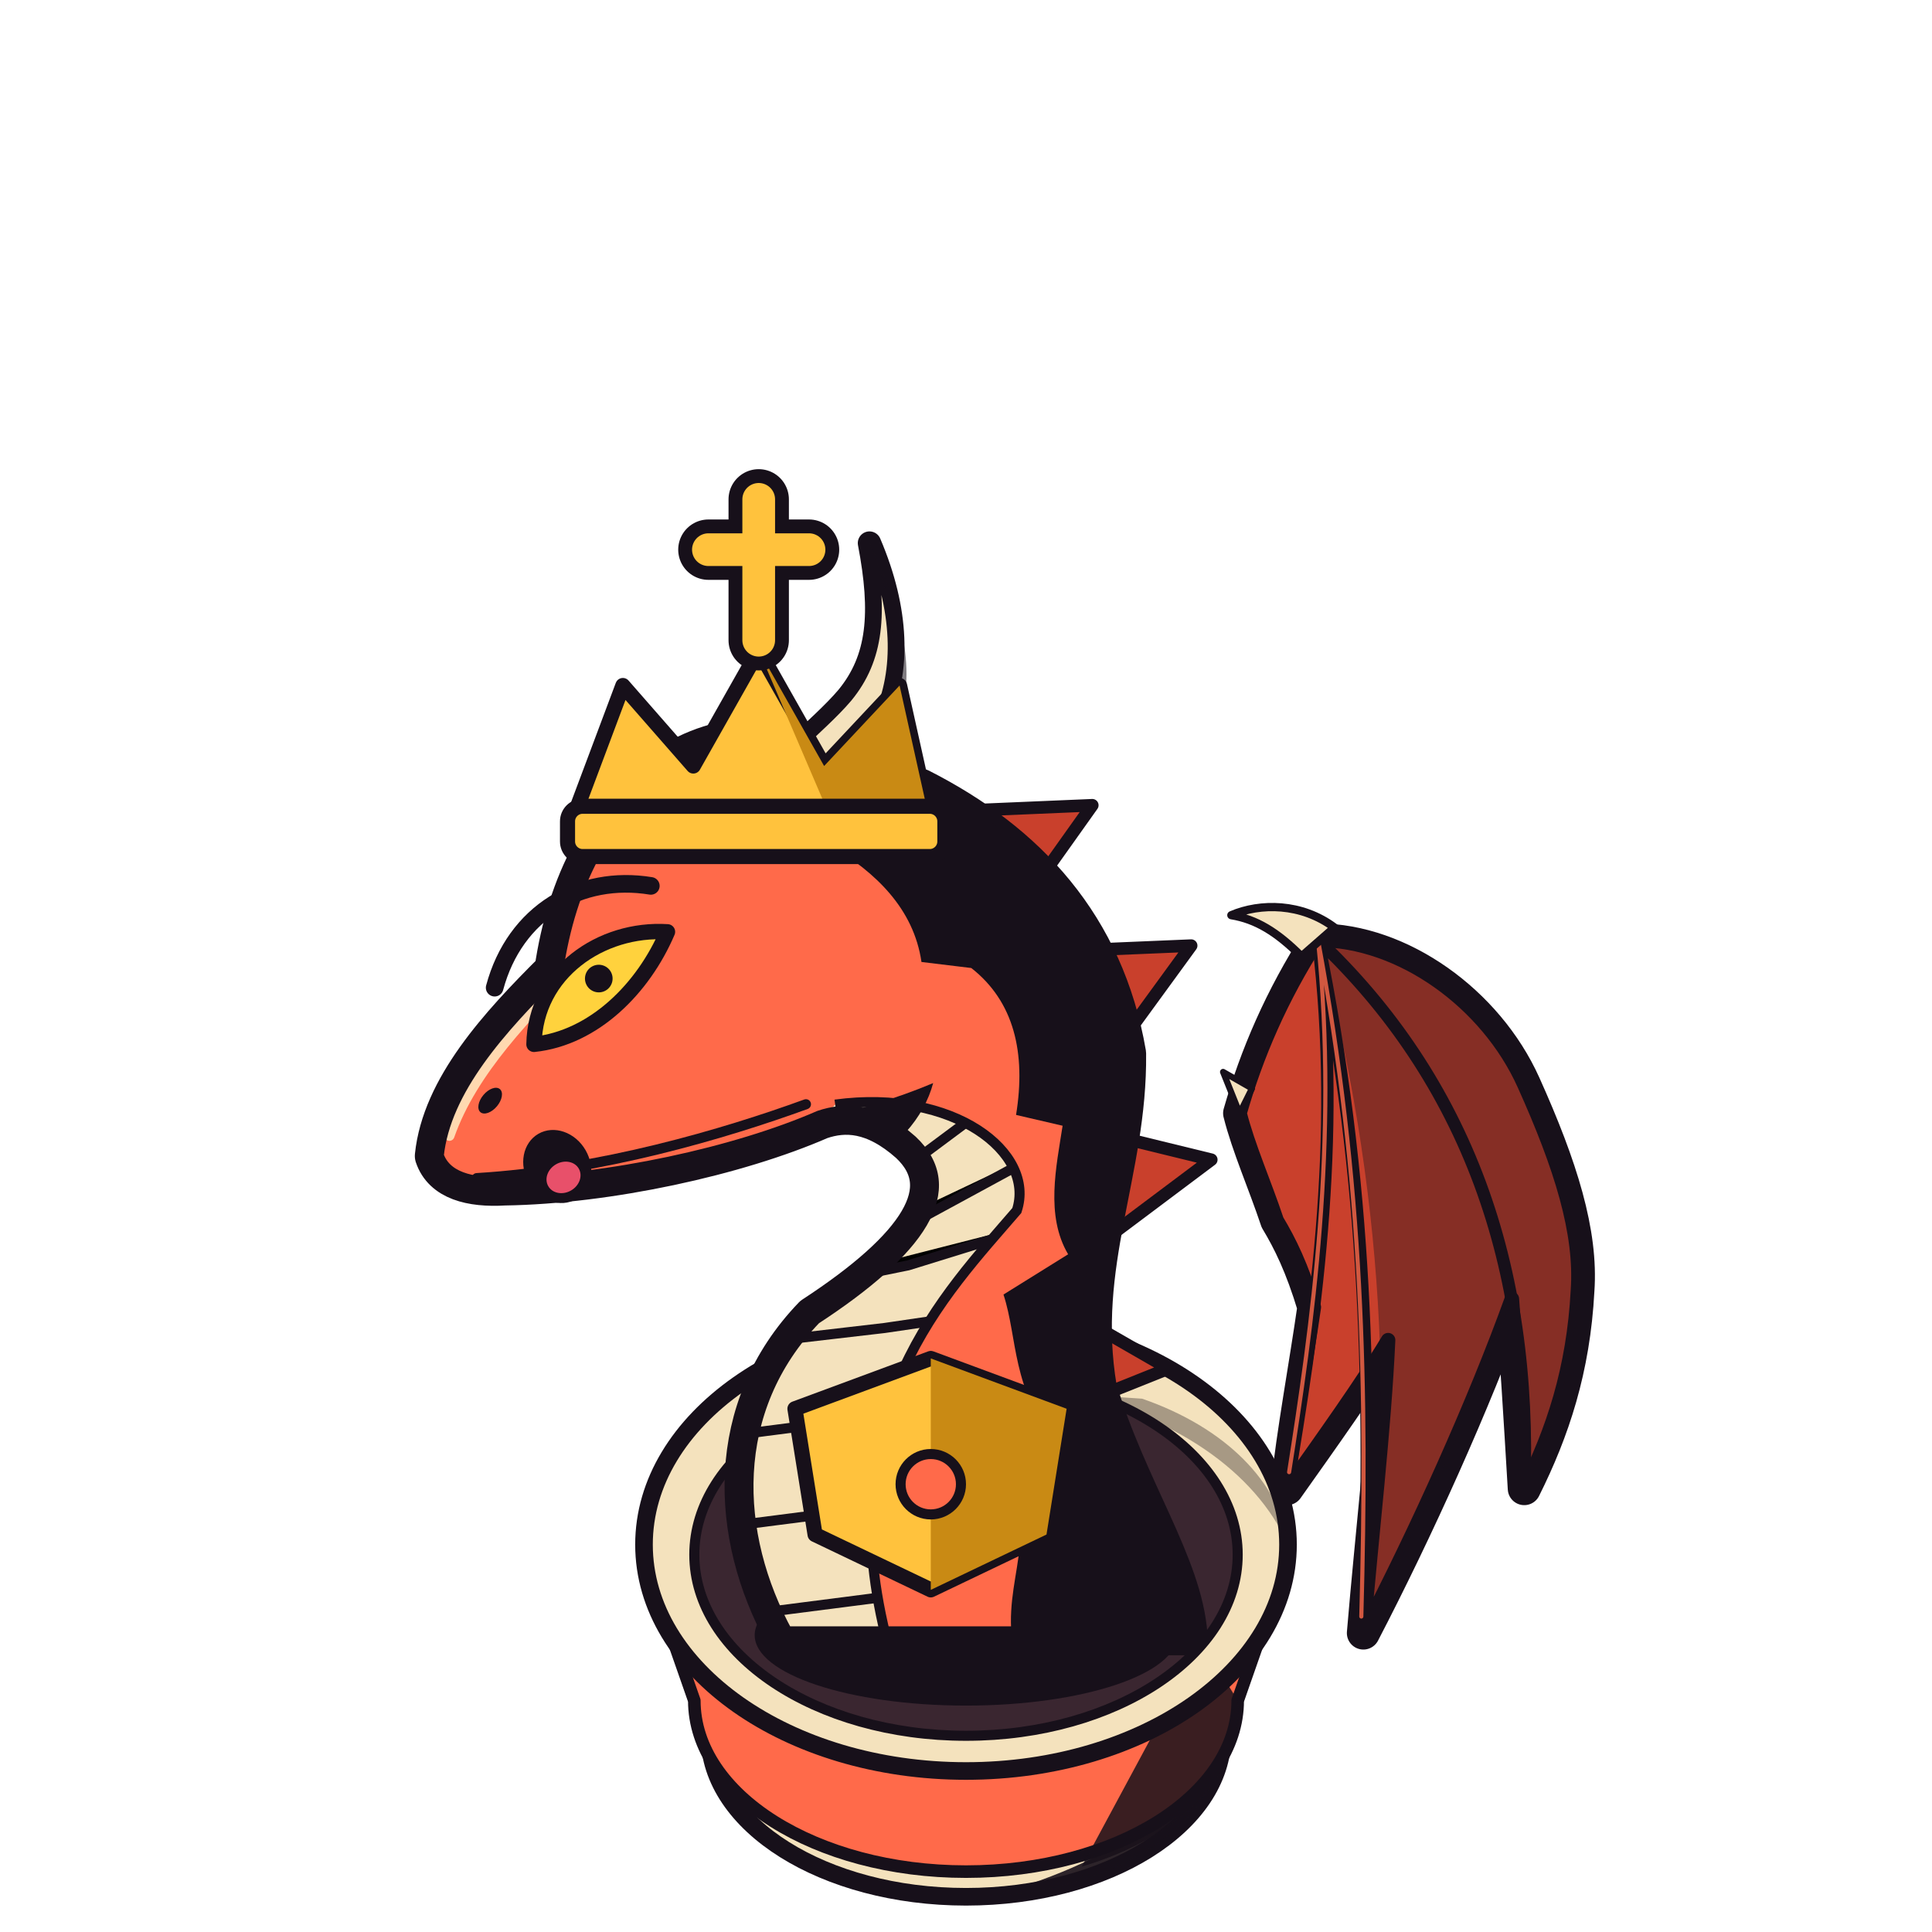
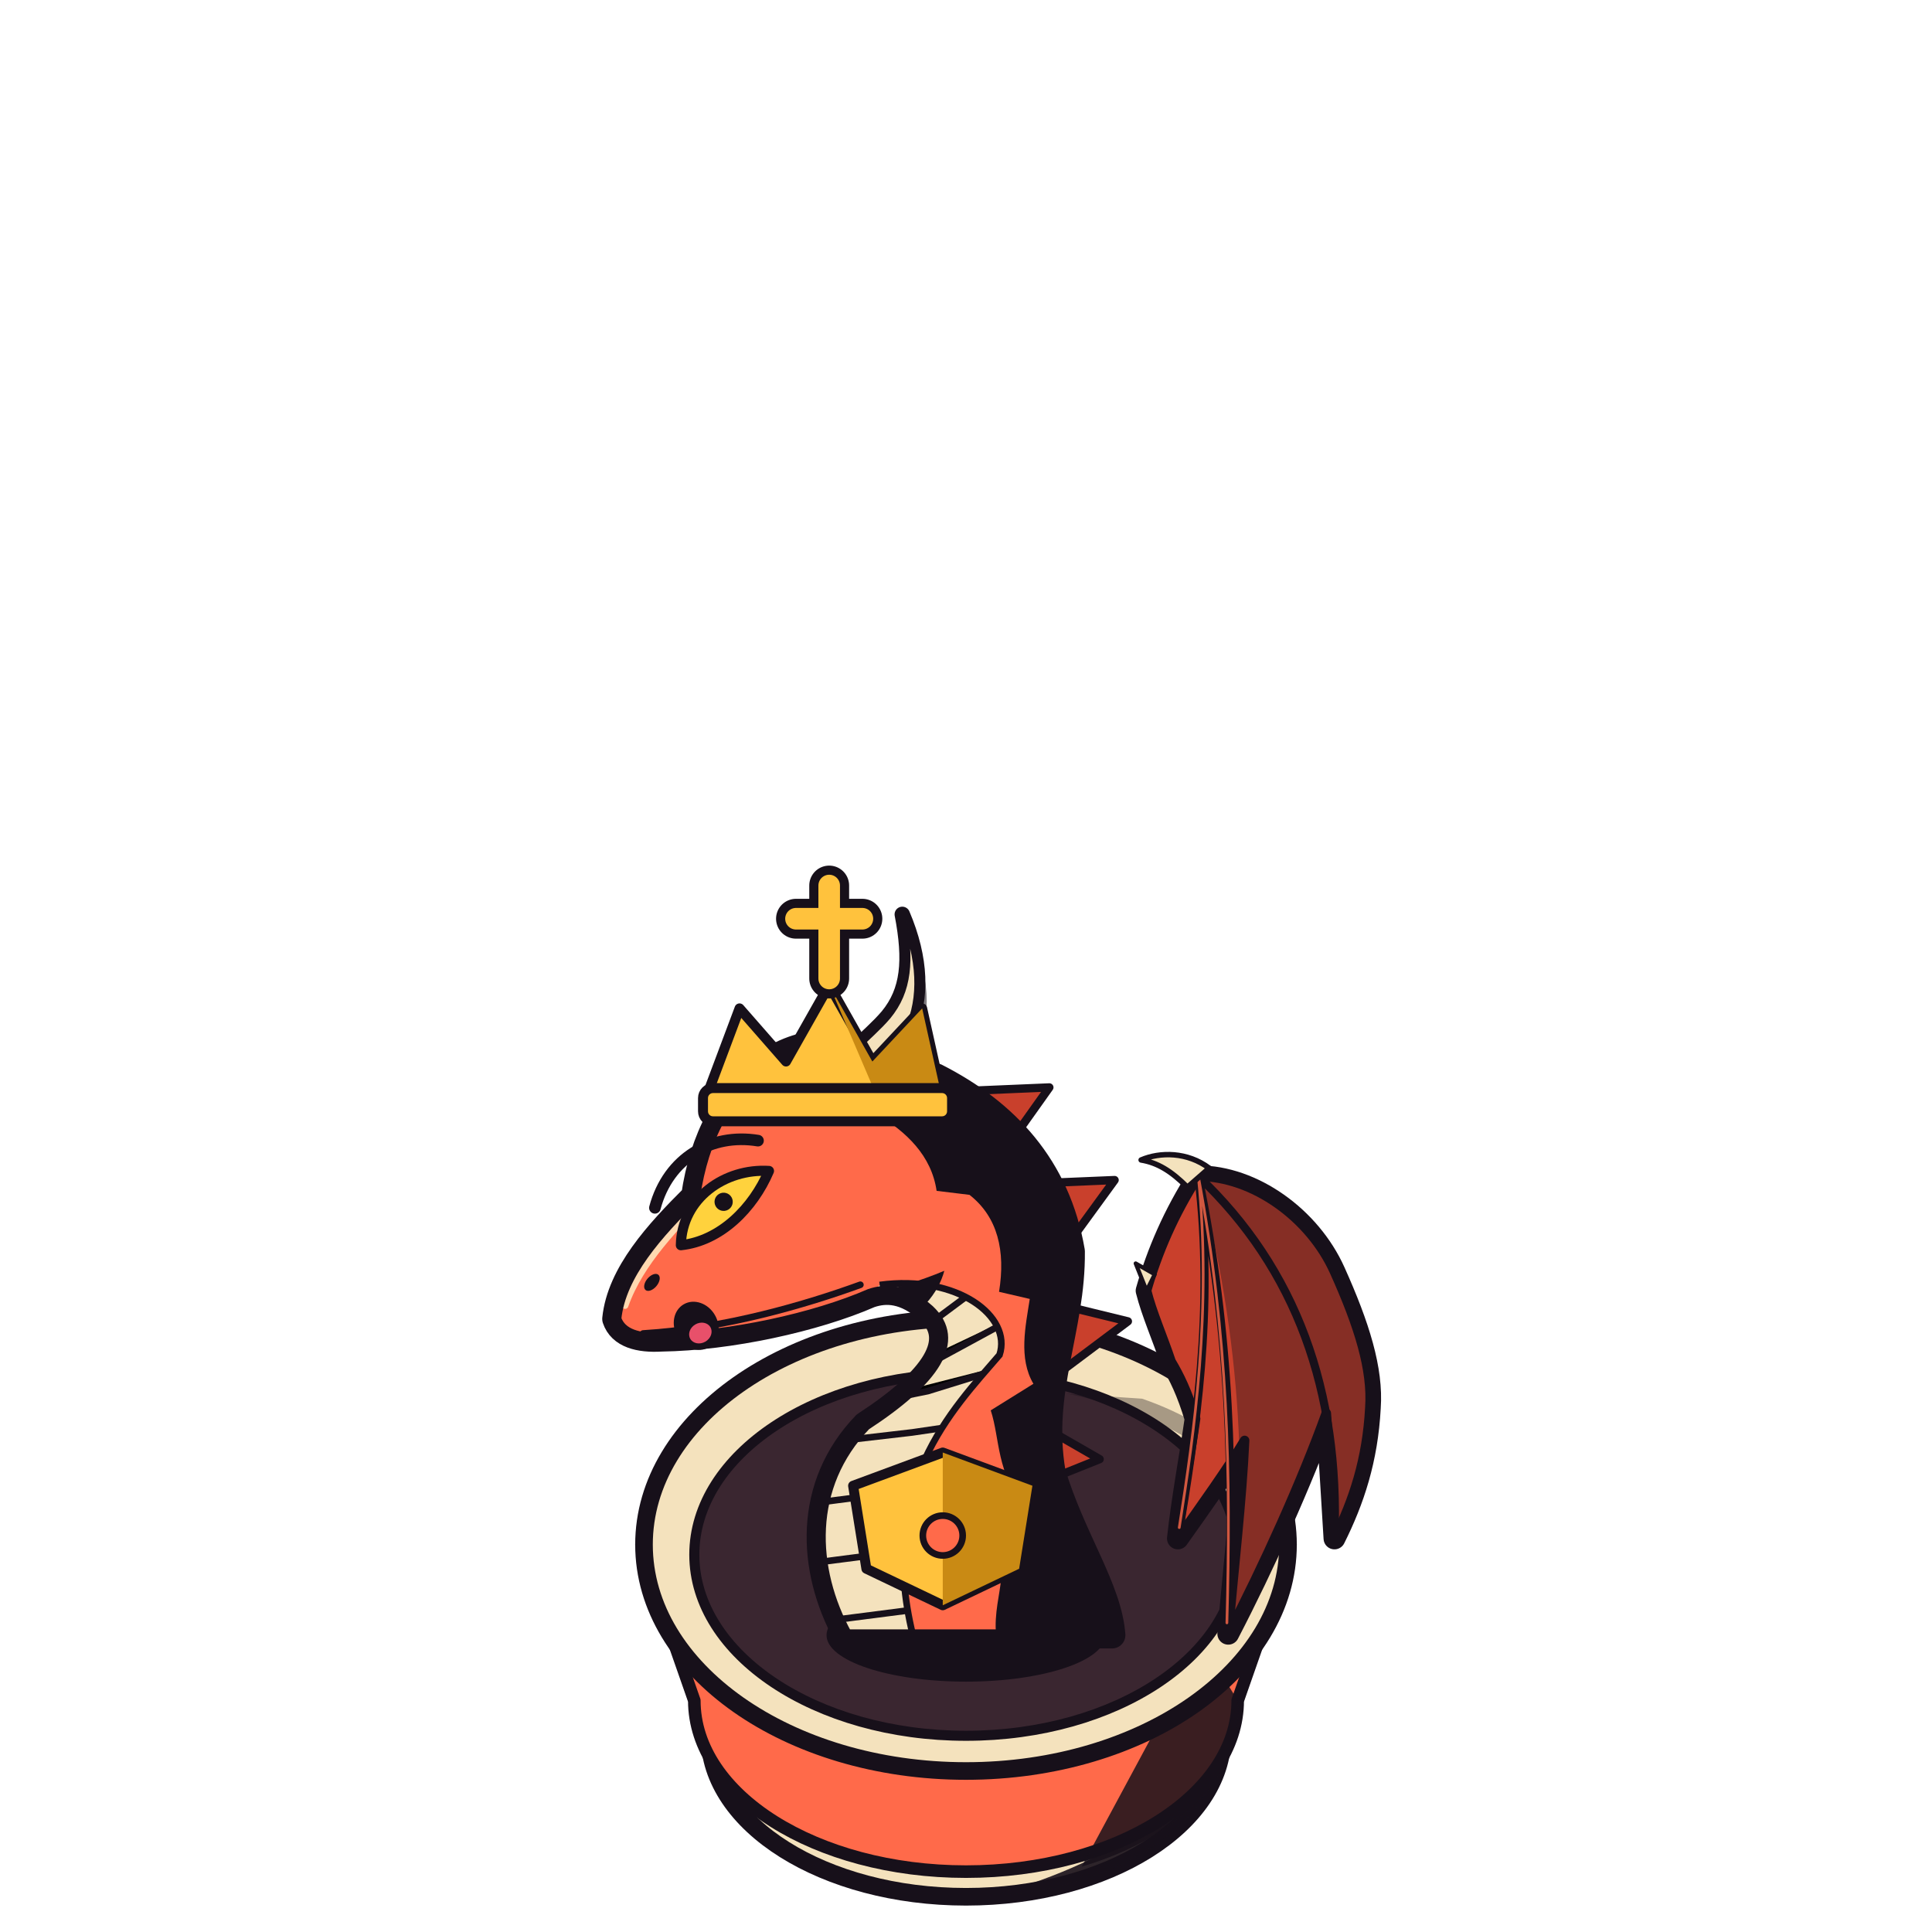
<svg xmlns="http://www.w3.org/2000/svg" viewBox="0 0 768 768" width="768" height="768">
  <path d="M256,614 L282,690 A102,64 0 0 0 486,690 L512,614 Z" fill="#f4e2bd" stroke="#17101a" stroke-width="7" stroke-linejoin="round" />
  <path d="M498,614 L486,690 A102,64 0 0 1 392,754 C440,742 478,716 486,690 Z" fill="#17101a" opacity=".9" />
  <path d="M262,636 L276,676 A108,68 0 0 0 492,676 L506,636 A128,90 0 0 1 262,636 Z" fill="#ff6a4a" stroke="#17101a" stroke-width="5" stroke-linejoin="round" />
  <path d="M470,640 L492,676 A108,68 0 0 1 430,742 L458,690 Z" fill="#17101a" opacity=".85" />
  <ellipse cx="384" cy="614" rx="128" ry="90" fill="#f4e2bd" stroke="#17101a" stroke-width="7" />
  <ellipse cx="384" cy="618" rx="108" ry="72" fill="#3a2630" stroke="#17101a" stroke-width="4" />
  <path d="M424,554 A128,90 0 0 1 512,614 A108,72 0 0 0 454,556 Z" fill="#17101a" opacity=".35" />
-   <ellipse cx="384" cy="650" rx="84" ry="28" fill="#17101a" />
-   <g transform="translate(478 618) scale(0.82) translate(-452 -560)">
-     <path d="M508,262 C548,262 590,292 608,332 C626,372 636,404 634,432 C632,470 622,500 608,528 C606,494 604,462 602,436 C584,486 556,548 530,598 C534,550 540,500 542,456 C530,476 510,504 493,528 C496,500 502,468 506,440 C500,420 494,408 488,398 C482,380 474,362 470,346 C478,318 490,290 508,262 Z" fill="none" stroke="#17101a" stroke-width="16" stroke-linejoin="round" />
-     <path d="M508,262 C548,262 590,292 608,332 C626,372 636,404 634,432 C632,470 622,500 608,528 C606,494 604,462 602,436 C584,486 556,548 530,598 C534,550 540,500 542,456 C530,476 510,504 493,528 C496,500 502,468 506,440 C500,420 494,408 488,398 C482,380 474,362 470,346 C478,318 490,290 508,262 Z" fill="#c9402c" stroke="#17101a" stroke-width="7" stroke-linejoin="round" />
-     <path d="M508,262 C548,262 590,292 608,332 C626,372 636,404 634,432 C632,470 622,500 608,528 C606,494 604,462 602,436 C584,486 556,548 530,598 C546,500 540,380 508,262 Z" fill="#17101a" opacity=".38" />
-     <path d="M508,262 C532,380 534,480 530,598 M508,262 C520,360 506,450 493,528 M508,262 C580,330 612,420 608,528" fill="none" stroke="#17101a" stroke-width="6" stroke-linecap="round" />
-     <path d="M508,262 C530,380 532,480 529,590 M508,262 C518,360 505,450 494,520" fill="none" stroke="#ff6a4a" stroke-width="2" stroke-linecap="round" opacity=".8" />
-     <path d="M470,346 L462,326 L476,334 Z" fill="#f4e2bd" stroke="#17101a" stroke-width="3" stroke-linejoin="round" />
-     <path d="M500,270 C488,258 478,252 466,250 C480,244 500,244 516,256 Z" fill="#f4e2bd" stroke="#17101a" stroke-width="4" stroke-linejoin="round" />
-   </g>
-   <path d="M382.4,322.3 L434.2,320.1 L404.9,361.3 Z" fill="#c9402c" stroke="#17101a" stroke-width="5" stroke-linejoin="round" />
-   <path d="M426.0,377.9 L473.5,375.9 L446.4,413.1 Z" fill="#c9402c" stroke="#17101a" stroke-width="5" stroke-linejoin="round" />
-   <path d="M441.0,451.1 L481.5,461.0 L443.5,489.5 Z" fill="#c9402c" stroke="#17101a" stroke-width="5" stroke-linejoin="round" />
-   <path d="M431.8,525.2 L464.5,544.0 L430.0,557.8 Z" fill="#c9402c" stroke="#17101a" stroke-width="5" stroke-linejoin="round" />
-   <clipPath id="c6">
-     <path d="M172.9,459.5 C175.7,432.4 198.4,407.7 220.4,385.8 C225.5,350.6 240.0,323.7 264.0,305.2 C287.2,289.5 315.0,289.6 335.7,305.4 L365.7,313.5 C408.2,335.1 438.9,368.2 447.6,418.8 C448.1,466.0 427.6,502.3 436.0,552.0 C448.0,592.0 470.0,622.0 472.0,650.0 L312.0,650.0 C290.0,610.0 288.0,560.0 323.3,523.3 C365.1,496.0 380.9,472.5 361.6,454.4 C347.4,441.8 335.8,441.6 326.1,444.9 C292.9,459.4 241.6,470.6 200.5,471.2 C187.1,472.0 176.1,469.1 172.9,459.5 Z" />
-   </clipPath>
-   <path d="M172.9,459.5 C175.7,432.4 198.4,407.7 220.4,385.8 C225.5,350.6 240.0,323.7 264.0,305.2 C287.2,289.5 315.0,289.6 335.7,305.4 L365.7,313.5 C408.2,335.1 438.9,368.2 447.6,418.8 C448.1,466.0 427.6,502.3 436.0,552.0 C448.0,592.0 470.0,622.0 472.0,650.0 L312.0,650.0 C290.0,610.0 288.0,560.0 323.3,523.3 C365.1,496.0 380.9,472.5 361.6,454.4 C347.4,441.8 335.8,441.6 326.1,444.9 C292.9,459.4 241.6,470.6 200.5,471.2 C187.1,472.0 176.1,469.1 172.9,459.5 Z" fill="none" stroke="#17101a" stroke-width="16" stroke-linejoin="round" />
-   <path d="M172.9,459.5 C175.7,432.4 198.4,407.7 220.4,385.8 C225.5,350.6 240.0,323.7 264.0,305.2 C287.2,289.5 315.0,289.6 335.7,305.4 L365.7,313.5 C408.2,335.1 438.9,368.2 447.6,418.8 C448.1,466.0 427.6,502.3 436.0,552.0 C448.0,592.0 470.0,622.0 472.0,650.0 L312.0,650.0 C290.0,610.0 288.0,560.0 323.3,523.3 C365.1,496.0 380.9,472.5 361.6,454.4 C347.4,441.8 335.8,441.6 326.1,444.9 C292.9,459.4 241.6,470.6 200.5,471.2 C187.1,472.0 176.1,469.1 172.9,459.5 Z" fill="#ff6a4a" />
-   <g clip-path="url(#c6)">
-     <clipPath id="c6b">
-       <path d="M312.0,650.0 C290.0,610.0 288.0,560.0 323.3,523.3 C365.1,496.0 380.9,472.5 361.6,454.4 C347.4,441.8 335.8,441.6 326.1,444.9 L332.0,439.1 C379.1,432.7 411.8,458.2 404.2,481.2 C375.6,514.5 330.0,560.0 352.0,650.0 Z" />
+   <g transform="translate(384 650) scale(0.66) translate(-384 -650)">
+     <ellipse cx="384" cy="650" rx="84" ry="28" fill="#17101a" />
+     <g transform="translate(478 618) scale(0.82) translate(-452 -560)">
+       <path d="M508,262 C548,262 590,292 608,332 C626,372 636,404 634,432 C632,470 622,500 608,528 C606,494 604,462 602,436 C584,486 556,548 530,598 C534,550 540,500 542,456 C530,476 510,504 493,528 C496,500 502,468 506,440 C500,420 494,408 488,398 C482,380 474,362 470,346 C478,318 490,290 508,262 Z" fill="none" stroke="#17101a" stroke-width="16" stroke-linejoin="round" />
+       <path d="M508,262 C548,262 590,292 608,332 C626,372 636,404 634,432 C632,470 622,500 608,528 C606,494 604,462 602,436 C584,486 556,548 530,598 C534,550 540,500 542,456 C530,476 510,504 493,528 C496,500 502,468 506,440 C500,420 494,408 488,398 C482,380 474,362 470,346 C478,318 490,290 508,262 Z" fill="#c9402c" stroke="#17101a" stroke-width="7" stroke-linejoin="round" />
+       <path d="M508,262 C548,262 590,292 608,332 C626,372 636,404 634,432 C632,470 622,500 608,528 C606,494 604,462 602,436 C584,486 556,548 530,598 C546,500 540,380 508,262 Z" fill="#17101a" opacity=".38" />
+       <path d="M508,262 C532,380 534,480 530,598 M508,262 C520,360 506,450 493,528 M508,262 C580,330 612,420 608,528" fill="none" stroke="#17101a" stroke-width="6" stroke-linecap="round" />
+       <path d="M508,262 C530,380 532,480 529,590 M508,262 C518,360 505,450 494,520" fill="none" stroke="#ff6a4a" stroke-width="2" stroke-linecap="round" opacity=".8" />
+       <path d="M470,346 L462,326 L476,334 Z" fill="#f4e2bd" stroke="#17101a" stroke-width="3" stroke-linejoin="round" />
+       <path d="M500,270 C488,258 478,252 466,250 C480,244 500,244 516,256 Z" fill="#f4e2bd" stroke="#17101a" stroke-width="4" stroke-linejoin="round" />
+     </g>
+     <path d="M382.4,322.3 L434.2,320.1 L404.9,361.3 Z" fill="#c9402c" stroke="#17101a" stroke-width="5" stroke-linejoin="round" />
+     <path d="M426.0,377.9 L473.5,375.9 L446.4,413.1 Z" fill="#c9402c" stroke="#17101a" stroke-width="5" stroke-linejoin="round" />
+     <path d="M441.0,451.1 L481.5,461.0 L443.5,489.5 Z" fill="#c9402c" stroke="#17101a" stroke-width="5" stroke-linejoin="round" />
+     <path d="M431.8,525.2 L464.5,544.0 L430.0,557.8 Z" fill="#c9402c" stroke="#17101a" stroke-width="5" stroke-linejoin="round" />
+     <clipPath id="c6">
+       <path d="M172.9,459.5 C175.7,432.4 198.4,407.7 220.4,385.8 C225.5,350.6 240.0,323.7 264.0,305.2 C287.2,289.5 315.0,289.6 335.7,305.4 L365.7,313.5 C408.2,335.1 438.9,368.2 447.6,418.8 C448.1,466.0 427.6,502.3 436.0,552.0 C448.0,592.0 470.0,622.0 472.0,650.0 L312.0,650.0 C290.0,610.0 288.0,560.0 323.3,523.3 C365.1,496.0 380.9,472.5 361.6,454.4 C347.4,441.8 335.8,441.6 326.1,444.9 C292.9,459.4 241.6,470.6 200.5,471.2 C187.1,472.0 176.1,469.1 172.9,459.5 Z" />
    </clipPath>
-     <path d="M312.0,650.0 C290.0,610.0 288.0,560.0 323.3,523.3 C365.1,496.0 380.9,472.5 361.6,454.4 C347.4,441.8 335.8,441.6 326.1,444.9 L332.0,439.1 C379.1,432.7 411.8,458.2 404.2,481.2 C375.6,514.5 330.0,560.0 352.0,650.0 Z" fill="#f4e2bd" />
-     <g clip-path="url(#c6b)" stroke="#17101a" stroke-width="4">
-       <path d="M297.3,506.3 L355.5,467.4 L411.9,425.4" />
-       <path d="M298.0,512.4 L364.0,485.4 L426.4,451.5" />
-       <path d="M289.2,517.5 L361.0,503.0 L431.0,481.3" />
-       <path d="M280.2,536.2 L351.6,527.9 L423.8,517.3" />
-       <path d="M280.0,572.0 L350.0,563.0 L420.0,554.0" />
-       <path d="M280.0,608.0 L350.0,599.0 L420.0,590.0" />
-       <path d="M280.0,644.0 L350.0,635.0 L420.0,626.0" />
-     </g>
-     <path d="M332.0,439.1 C379.1,432.7 411.8,458.2 404.2,481.2 C375.6,514.5 330.0,560.0 352.0,650.0" fill="none" stroke="#17101a" stroke-width="4" />
-     <path d="M276.3,286.6 L404.5,212.6 L448.5,288.8 L488.5,358.1 L527.7,451.3 L520.0,560.0 L520.0,660.0 L404.0,660.0 C396.0,632.0 414.0,612.0 400.0,592.0 L420.0,574.0 C402.0,552.0 404.6,532.0 398.9,514.6 L424.6,498.6 C415.5,483.2 419.9,463.8 422.4,447.5 L403.9,443.2 C407.9,418.5 403.1,398.1 386.1,384.8 L366.3,382.4 C363.2,361.1 348.0,346.8 330.3,336.2 C326.5,317.6 298.7,301.4 276.3,286.6 Z" fill="#17101a" />
-     <g transform="translate(44 0) rotate(-30 404 520)">
-       <path d="M336,394 C300,390 250,374 214,354 C230,374 290,402 336,418 C356,420 372,414 382,404 C366,402 350,398 336,394 Z" fill="#17101a" />
-       <path d="M205,326 C226,308 256,300 284,292" fill="none" stroke="#ffd9b0" stroke-width="4" stroke-linecap="round" />
-     </g>
-   </g>
-   <path d="M172.9,459.5 C175.7,432.4 198.4,407.7 220.4,385.8 C225.5,350.6 240.0,323.7 264.0,305.2 C287.2,289.5 315.0,289.6 335.7,305.4 L365.7,313.5 C408.2,335.1 438.9,368.2 447.6,418.8 C448.1,466.0 427.6,502.3 436.0,552.0 C448.0,592.0 470.0,622.0 472.0,650.0 L312.0,650.0 C290.0,610.0 288.0,560.0 323.3,523.3 C365.1,496.0 380.9,472.5 361.6,454.4 C347.4,441.8 335.8,441.6 326.1,444.9 C292.9,459.4 241.6,470.6 200.5,471.2 C187.1,472.0 176.1,469.1 172.9,459.5 Z" fill="none" stroke="#17101a" stroke-width="7" stroke-linejoin="round" />
-   <g transform="translate(44 0) rotate(-30 404 520)">
-     <g transform="translate(284,304)">
-       <g transform="scale(1)">
-         <g transform="scale(1.22)">
-           <path d="M-26,6 C-14,-14 12,-16 30,-4 C14,8 -8,14 -26,6 Z" fill="#ffd23d" stroke="#17101a" stroke-width="5" stroke-linejoin="round" />
-           <circle cx="3" cy="-2" r="4.5" fill="#17101a" />
-         </g>
-         <path d="M-34,-20 C-12,-42 18,-42 40,-24" fill="none" stroke="#17101a" stroke-width="7" stroke-linecap="round" />
+     <path d="M172.9,459.5 C175.7,432.4 198.4,407.7 220.4,385.8 C225.5,350.6 240.0,323.7 264.0,305.2 C287.2,289.5 315.0,289.6 335.7,305.4 L365.7,313.5 C408.2,335.1 438.9,368.2 447.6,418.8 C448.1,466.0 427.6,502.3 436.0,552.0 C448.0,592.0 470.0,622.0 472.0,650.0 L312.0,650.0 C290.0,610.0 288.0,560.0 323.3,523.3 C365.1,496.0 380.9,472.5 361.6,454.4 C347.4,441.8 335.8,441.6 326.1,444.9 C292.9,459.4 241.6,470.6 200.5,471.2 C187.1,472.0 176.1,469.1 172.9,459.5 Z" fill="none" stroke="#17101a" stroke-width="16" stroke-linejoin="round" />
+     <path d="M172.9,459.5 C175.7,432.4 198.4,407.7 220.4,385.8 C225.5,350.6 240.0,323.7 264.0,305.2 C287.2,289.5 315.0,289.6 335.7,305.4 L365.7,313.5 C408.2,335.1 438.9,368.2 447.6,418.8 C448.1,466.0 427.6,502.3 436.0,552.0 C448.0,592.0 470.0,622.0 472.0,650.0 L312.0,650.0 C290.0,610.0 288.0,560.0 323.3,523.3 C365.1,496.0 380.9,472.5 361.6,454.4 C347.4,441.8 335.8,441.6 326.1,444.9 C292.9,459.4 241.6,470.6 200.5,471.2 C187.1,472.0 176.1,469.1 172.9,459.5 Z" fill="#ff6a4a" />
+     <g clip-path="url(#c6)">
+       <clipPath id="c6b">
+         <path d="M312.0,650.0 C290.0,610.0 288.0,560.0 323.3,523.3 C365.1,496.0 380.9,472.5 361.6,454.4 C347.4,441.8 335.8,441.6 326.1,444.9 L332.0,439.1 C379.1,432.7 411.8,458.2 404.2,481.2 C375.6,514.5 330.0,560.0 352.0,650.0 Z" />
+       </clipPath>
+       <path d="M312.0,650.0 C290.0,610.0 288.0,560.0 323.3,523.3 C365.1,496.0 380.9,472.5 361.6,454.4 C347.4,441.8 335.8,441.6 326.1,444.9 L332.0,439.1 C379.1,432.7 411.8,458.2 404.2,481.2 C375.6,514.5 330.0,560.0 352.0,650.0 Z" fill="#f4e2bd" />
+       <g clip-path="url(#c6b)" stroke="#17101a" stroke-width="4">
+         <path d="M297.3,506.3 L355.5,467.4 L411.9,425.4" />
+         <path d="M298.0,512.4 L364.0,485.4 L426.4,451.5" />
+         <path d="M289.2,517.5 L361.0,503.0 L431.0,481.3" />
+         <path d="M280.2,536.2 L351.6,527.9 L423.8,517.3" />
+         <path d="M280.0,572.0 L350.0,563.0 L420.0,554.0" />
+         <path d="M280.0,608.0 L350.0,599.0 L420.0,590.0" />
+         <path d="M280.0,644.0 L350.0,635.0 L420.0,626.0" />
+       </g>
+       <path d="M332.0,439.1 C379.1,432.7 411.8,458.2 404.2,481.2 C375.6,514.5 330.0,560.0 352.0,650.0" fill="none" stroke="#17101a" stroke-width="4" />
+       <path d="M276.3,286.6 L404.5,212.6 L448.5,288.8 L488.5,358.1 L527.7,451.3 L520.0,560.0 L520.0,660.0 L404.0,660.0 C396.0,632.0 414.0,612.0 400.0,592.0 L420.0,574.0 C402.0,552.0 404.6,532.0 398.9,514.6 L424.6,498.6 C415.5,483.2 419.9,463.8 422.4,447.5 L403.9,443.2 C407.9,418.5 403.1,398.1 386.1,384.8 L366.3,382.4 C363.2,361.1 348.0,346.8 330.3,336.2 C326.5,317.6 298.7,301.4 276.3,286.6 Z" fill="#17101a" />
+       <g transform="translate(44 0) rotate(-30 404 520)">
+         <path d="M336,394 C300,390 250,374 214,354 C230,374 290,402 336,418 C356,420 372,414 382,404 C366,402 350,398 336,394 Z" fill="#17101a" />
+         <path d="M205,326 C226,308 256,300 284,292" fill="none" stroke="#ffd9b0" stroke-width="4" stroke-linecap="round" />
      </g>
    </g>
-     <ellipse cx="226" cy="322" rx="6" ry="3.5" fill="#17101a" transform="rotate(-20 226 322)" />
-     <path d="M206,346 C250,368 300,380 334,386" fill="none" stroke="#17101a" stroke-width="4" stroke-linecap="round" />
-     <ellipse cx="236" cy="358" rx="13" ry="15" fill="#17101a" />
-     <ellipse cx="236" cy="363" rx="7" ry="6" fill="#e8506a" />
+     <path d="M172.9,459.5 C175.7,432.4 198.4,407.7 220.4,385.8 C225.5,350.6 240.0,323.7 264.0,305.2 C287.2,289.5 315.0,289.6 335.7,305.4 L365.7,313.5 C408.2,335.1 438.9,368.2 447.6,418.8 C448.1,466.0 427.6,502.3 436.0,552.0 C448.0,592.0 470.0,622.0 472.0,650.0 L312.0,650.0 C290.0,610.0 288.0,560.0 323.3,523.3 C365.1,496.0 380.9,472.5 361.6,454.4 C347.4,441.8 335.8,441.6 326.1,444.9 C292.9,459.4 241.6,470.6 200.5,471.2 C187.1,472.0 176.1,469.1 172.9,459.5 Z" fill="none" stroke="#17101a" stroke-width="7" stroke-linejoin="round" />
+     <g transform="translate(44 0) rotate(-30 404 520)">
+       <g transform="translate(284,304)">
+         <g transform="scale(1)">
+           <g transform="scale(1.22)">
+             <path d="M-26,6 C-14,-14 12,-16 30,-4 C14,8 -8,14 -26,6 Z" fill="#ffd23d" stroke="#17101a" stroke-width="5" stroke-linejoin="round" />
+             <circle cx="3" cy="-2" r="4.5" fill="#17101a" />
+           </g>
+           <path d="M-34,-20 C-12,-42 18,-42 40,-24" fill="none" stroke="#17101a" stroke-width="7" stroke-linecap="round" />
+         </g>
+       </g>
+       <ellipse cx="226" cy="322" rx="6" ry="3.5" fill="#17101a" transform="rotate(-20 226 322)" />
+       <path d="M206,346 C250,368 300,380 334,386" fill="none" stroke="#17101a" stroke-width="4" stroke-linecap="round" />
+       <ellipse cx="236" cy="358" rx="13" ry="15" fill="#17101a" />
+       <ellipse cx="236" cy="363" rx="7" ry="6" fill="#e8506a" />
+     </g>
+     <g transform="translate(44 0) rotate(-30 404 520)">
+       <g transform="translate(392 282) scale(0.58) translate(-392 -282)">
+         <path d="M362,266 C392,246 428,244 456,234 C488,222 506,196 522,150 C516,200 496,236 468,256 C442,274 420,286 404,294 Z" fill="none" stroke="#17101a" stroke-width="16" stroke-linejoin="round" />
+         <path d="M362,266 C392,246 428,244 456,234 C488,222 506,196 522,150 C516,200 496,236 468,256 C442,274 420,286 404,294 Z" fill="#f4e2bd" stroke="#17101a" stroke-width="7" stroke-linejoin="round" />
+         <path d="M468,256 C496,236 516,200 522,150 C518,212 500,252 472,270 C448,284 424,292 404,294 C428,282 448,270 468,256 Z" fill="#17101a" opacity=".55" />
+       </g>
+     </g>
+     <g transform="translate(-76.4 50.5)">
+       <g transform="translate(6 8)">
+         <path d="M300,262 L318,214 L346,246 L372,200 L398,246 L428,214 L440,268 Z" fill="#ffc23d" stroke="#17101a" stroke-width="6" stroke-linejoin="round" />
+         <path d="M372,200 L398,246 L428,214 L440,268 L402,270 Z" fill="#c98a14" />
+         <rect x="296" y="262" width="150" height="20" rx="6" fill="#ffc23d" stroke="#17101a" stroke-width="6" />
+         <path d="M372,196 L372,140 M352,160 L392,160" stroke="#17101a" stroke-width="24" stroke-linecap="round" />
+         <path d="M372,196 L372,140 M352,160 L392,160" stroke="#ffc23d" stroke-width="13" stroke-linecap="round" />
+       </g>
+     </g>
+     <path d="M330,560 L384,540 L438,560 L430,610 L384,632 L338,610 Z" fill="#ffc23d" stroke="#17101a" stroke-width="6" stroke-linejoin="round" transform="translate(-14 0)" />
+     <path d="M384,540 L438,560 L430,610 L384,632 Z" fill="#c98a14" transform="translate(-14 0)" />
+     <circle cx="370" cy="590" r="12" fill="#ff6a4a" stroke="#17101a" stroke-width="4" />
  </g>
-   <g transform="translate(44 0) rotate(-30 404 520)">
-     <g transform="translate(392 282) scale(0.58) translate(-392 -282)">
-       <path d="M362,266 C392,246 428,244 456,234 C488,222 506,196 522,150 C516,200 496,236 468,256 C442,274 420,286 404,294 Z" fill="none" stroke="#17101a" stroke-width="16" stroke-linejoin="round" />
-       <path d="M362,266 C392,246 428,244 456,234 C488,222 506,196 522,150 C516,200 496,236 468,256 C442,274 420,286 404,294 Z" fill="#f4e2bd" stroke="#17101a" stroke-width="7" stroke-linejoin="round" />
-       <path d="M468,256 C496,236 516,200 522,150 C518,212 500,252 472,270 C448,284 424,292 404,294 C428,282 448,270 468,256 Z" fill="#17101a" opacity=".55" />
-     </g>
-   </g>
-   <g transform="translate(-76.4 50.5)">
-     <g transform="translate(6 8)">
-       <path d="M300,262 L318,214 L346,246 L372,200 L398,246 L428,214 L440,268 Z" fill="#ffc23d" stroke="#17101a" stroke-width="6" stroke-linejoin="round" />
-       <path d="M372,200 L398,246 L428,214 L440,268 L402,270 Z" fill="#c98a14" />
-       <rect x="296" y="262" width="150" height="20" rx="6" fill="#ffc23d" stroke="#17101a" stroke-width="6" />
-       <path d="M372,196 L372,140 M352,160 L392,160" stroke="#17101a" stroke-width="24" stroke-linecap="round" />
-       <path d="M372,196 L372,140 M352,160 L392,160" stroke="#ffc23d" stroke-width="13" stroke-linecap="round" />
-     </g>
-   </g>
-   <path d="M330,560 L384,540 L438,560 L430,610 L384,632 L338,610 Z" fill="#ffc23d" stroke="#17101a" stroke-width="6" stroke-linejoin="round" transform="translate(-14 0)" />
-   <path d="M384,540 L438,560 L430,610 L384,632 Z" fill="#c98a14" transform="translate(-14 0)" />
-   <circle cx="370" cy="590" r="12" fill="#ff6a4a" stroke="#17101a" stroke-width="4" />
</svg>
